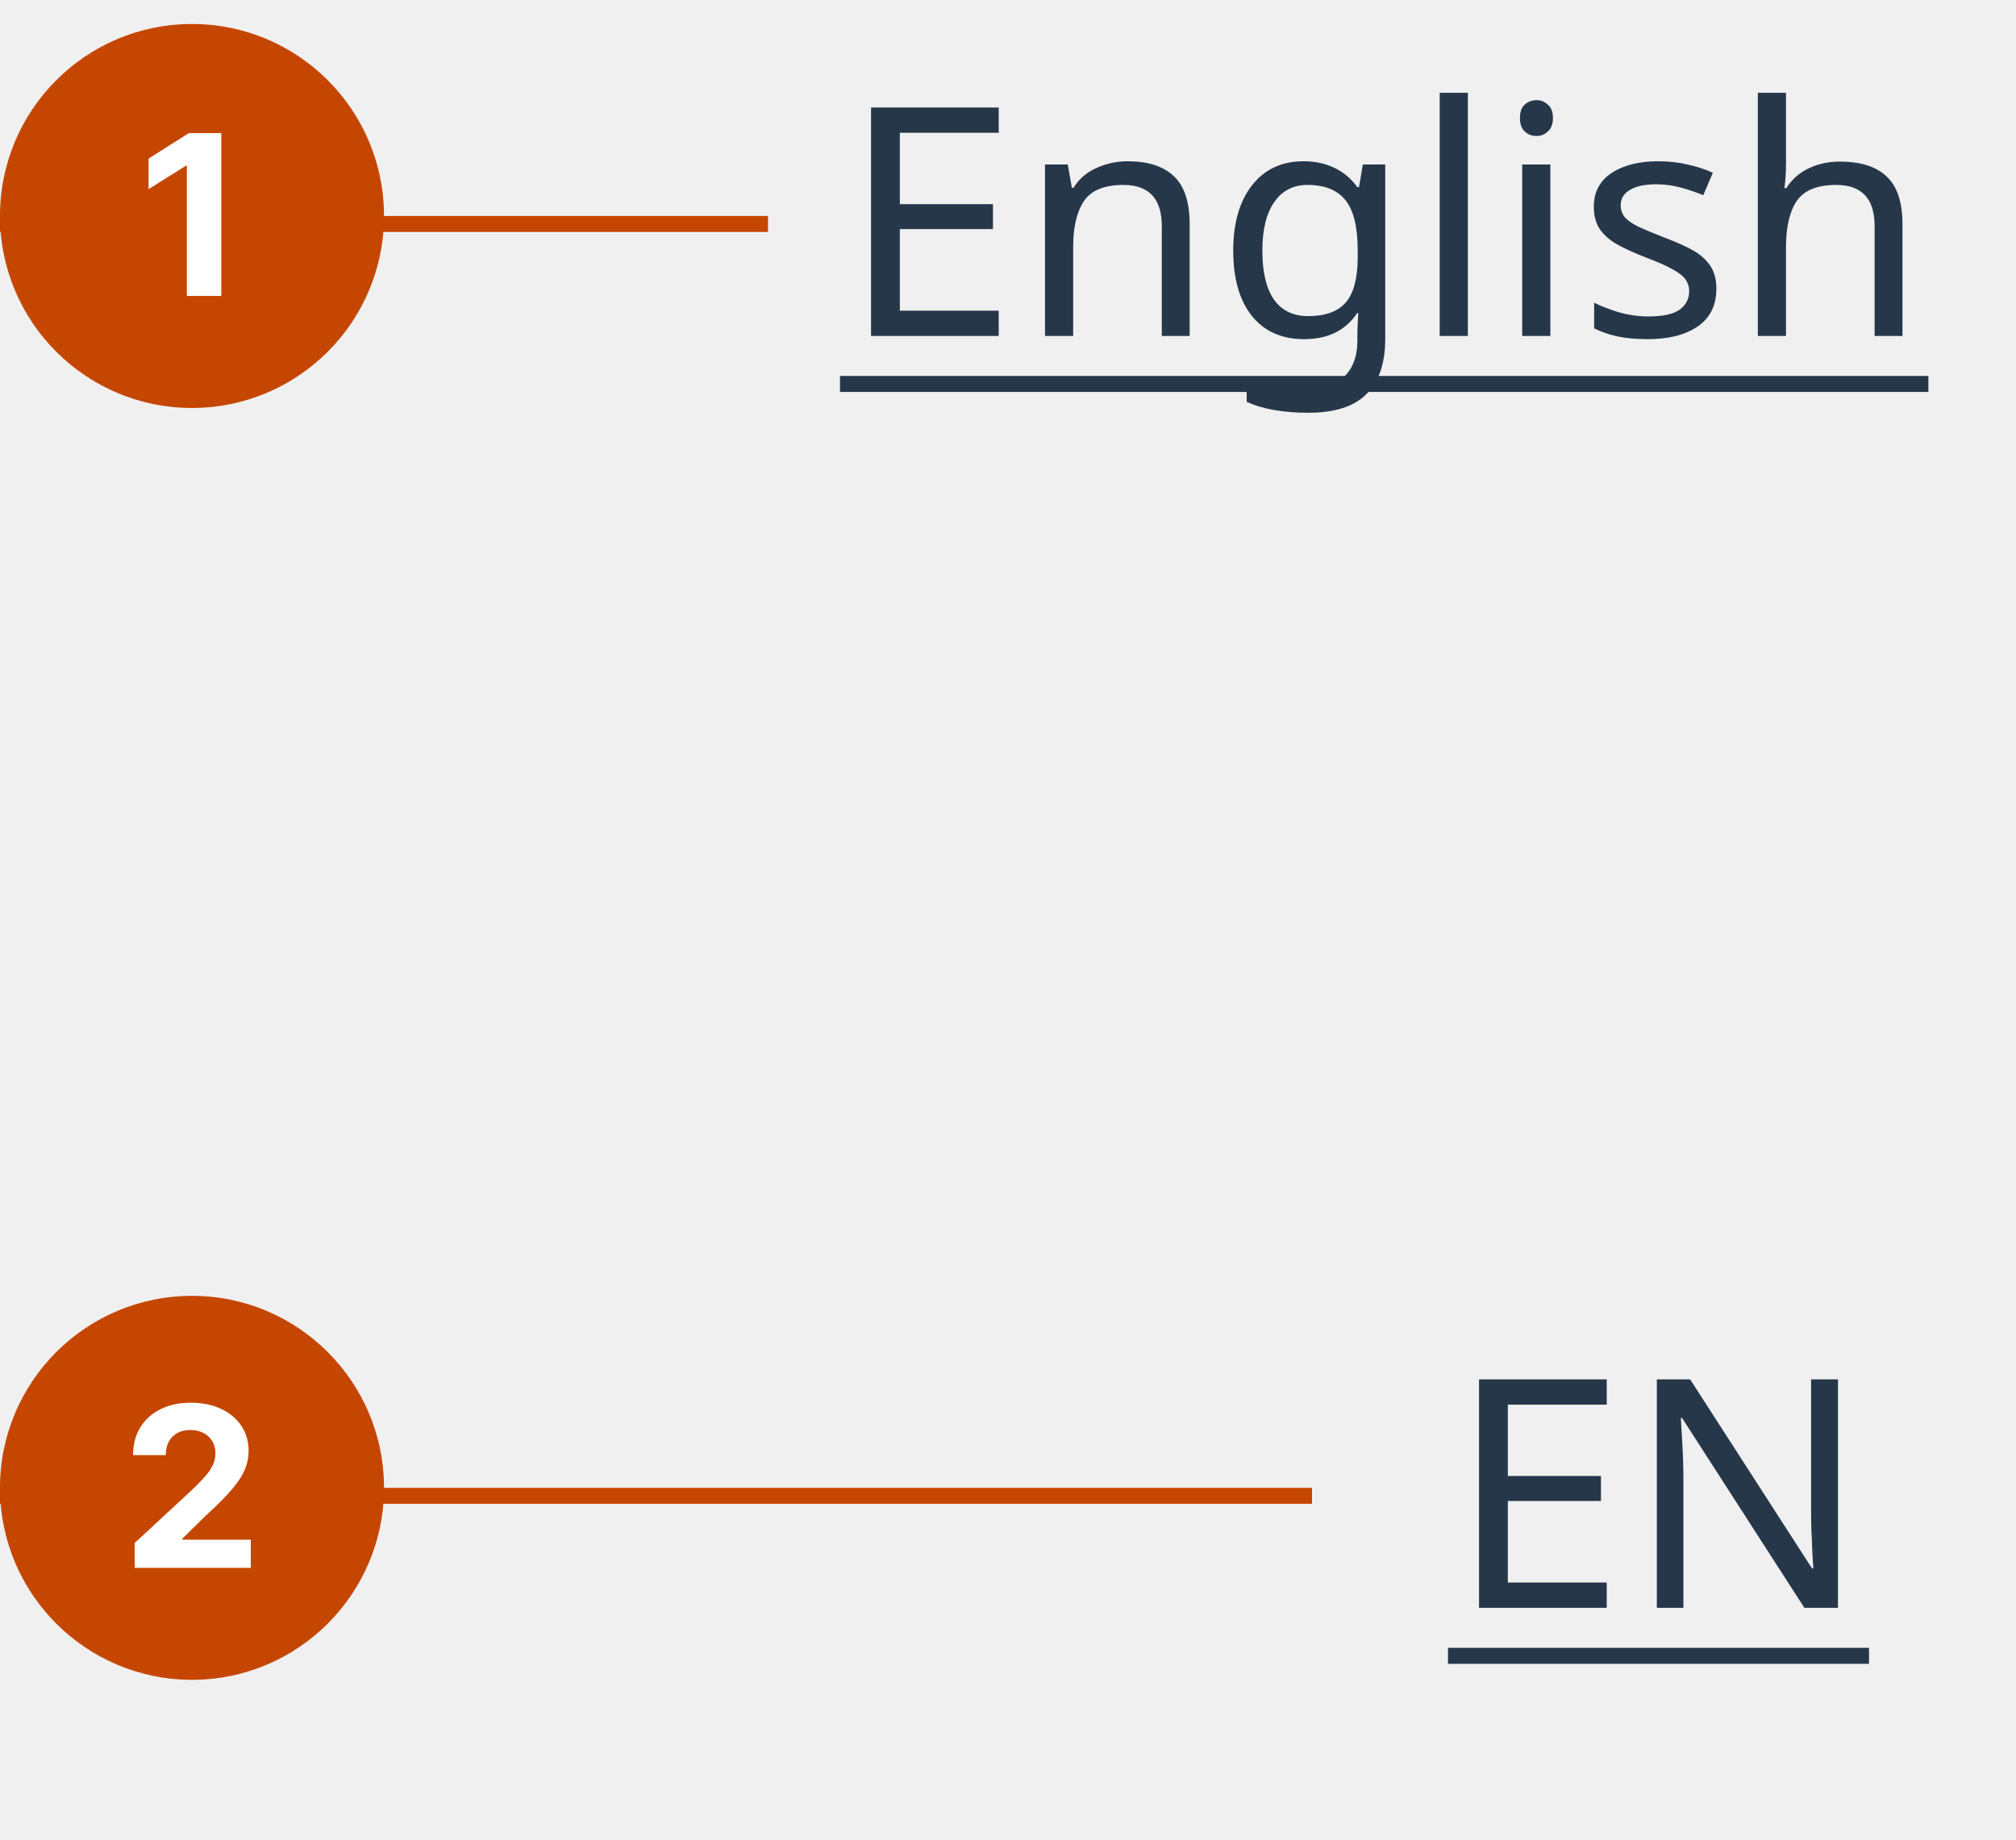
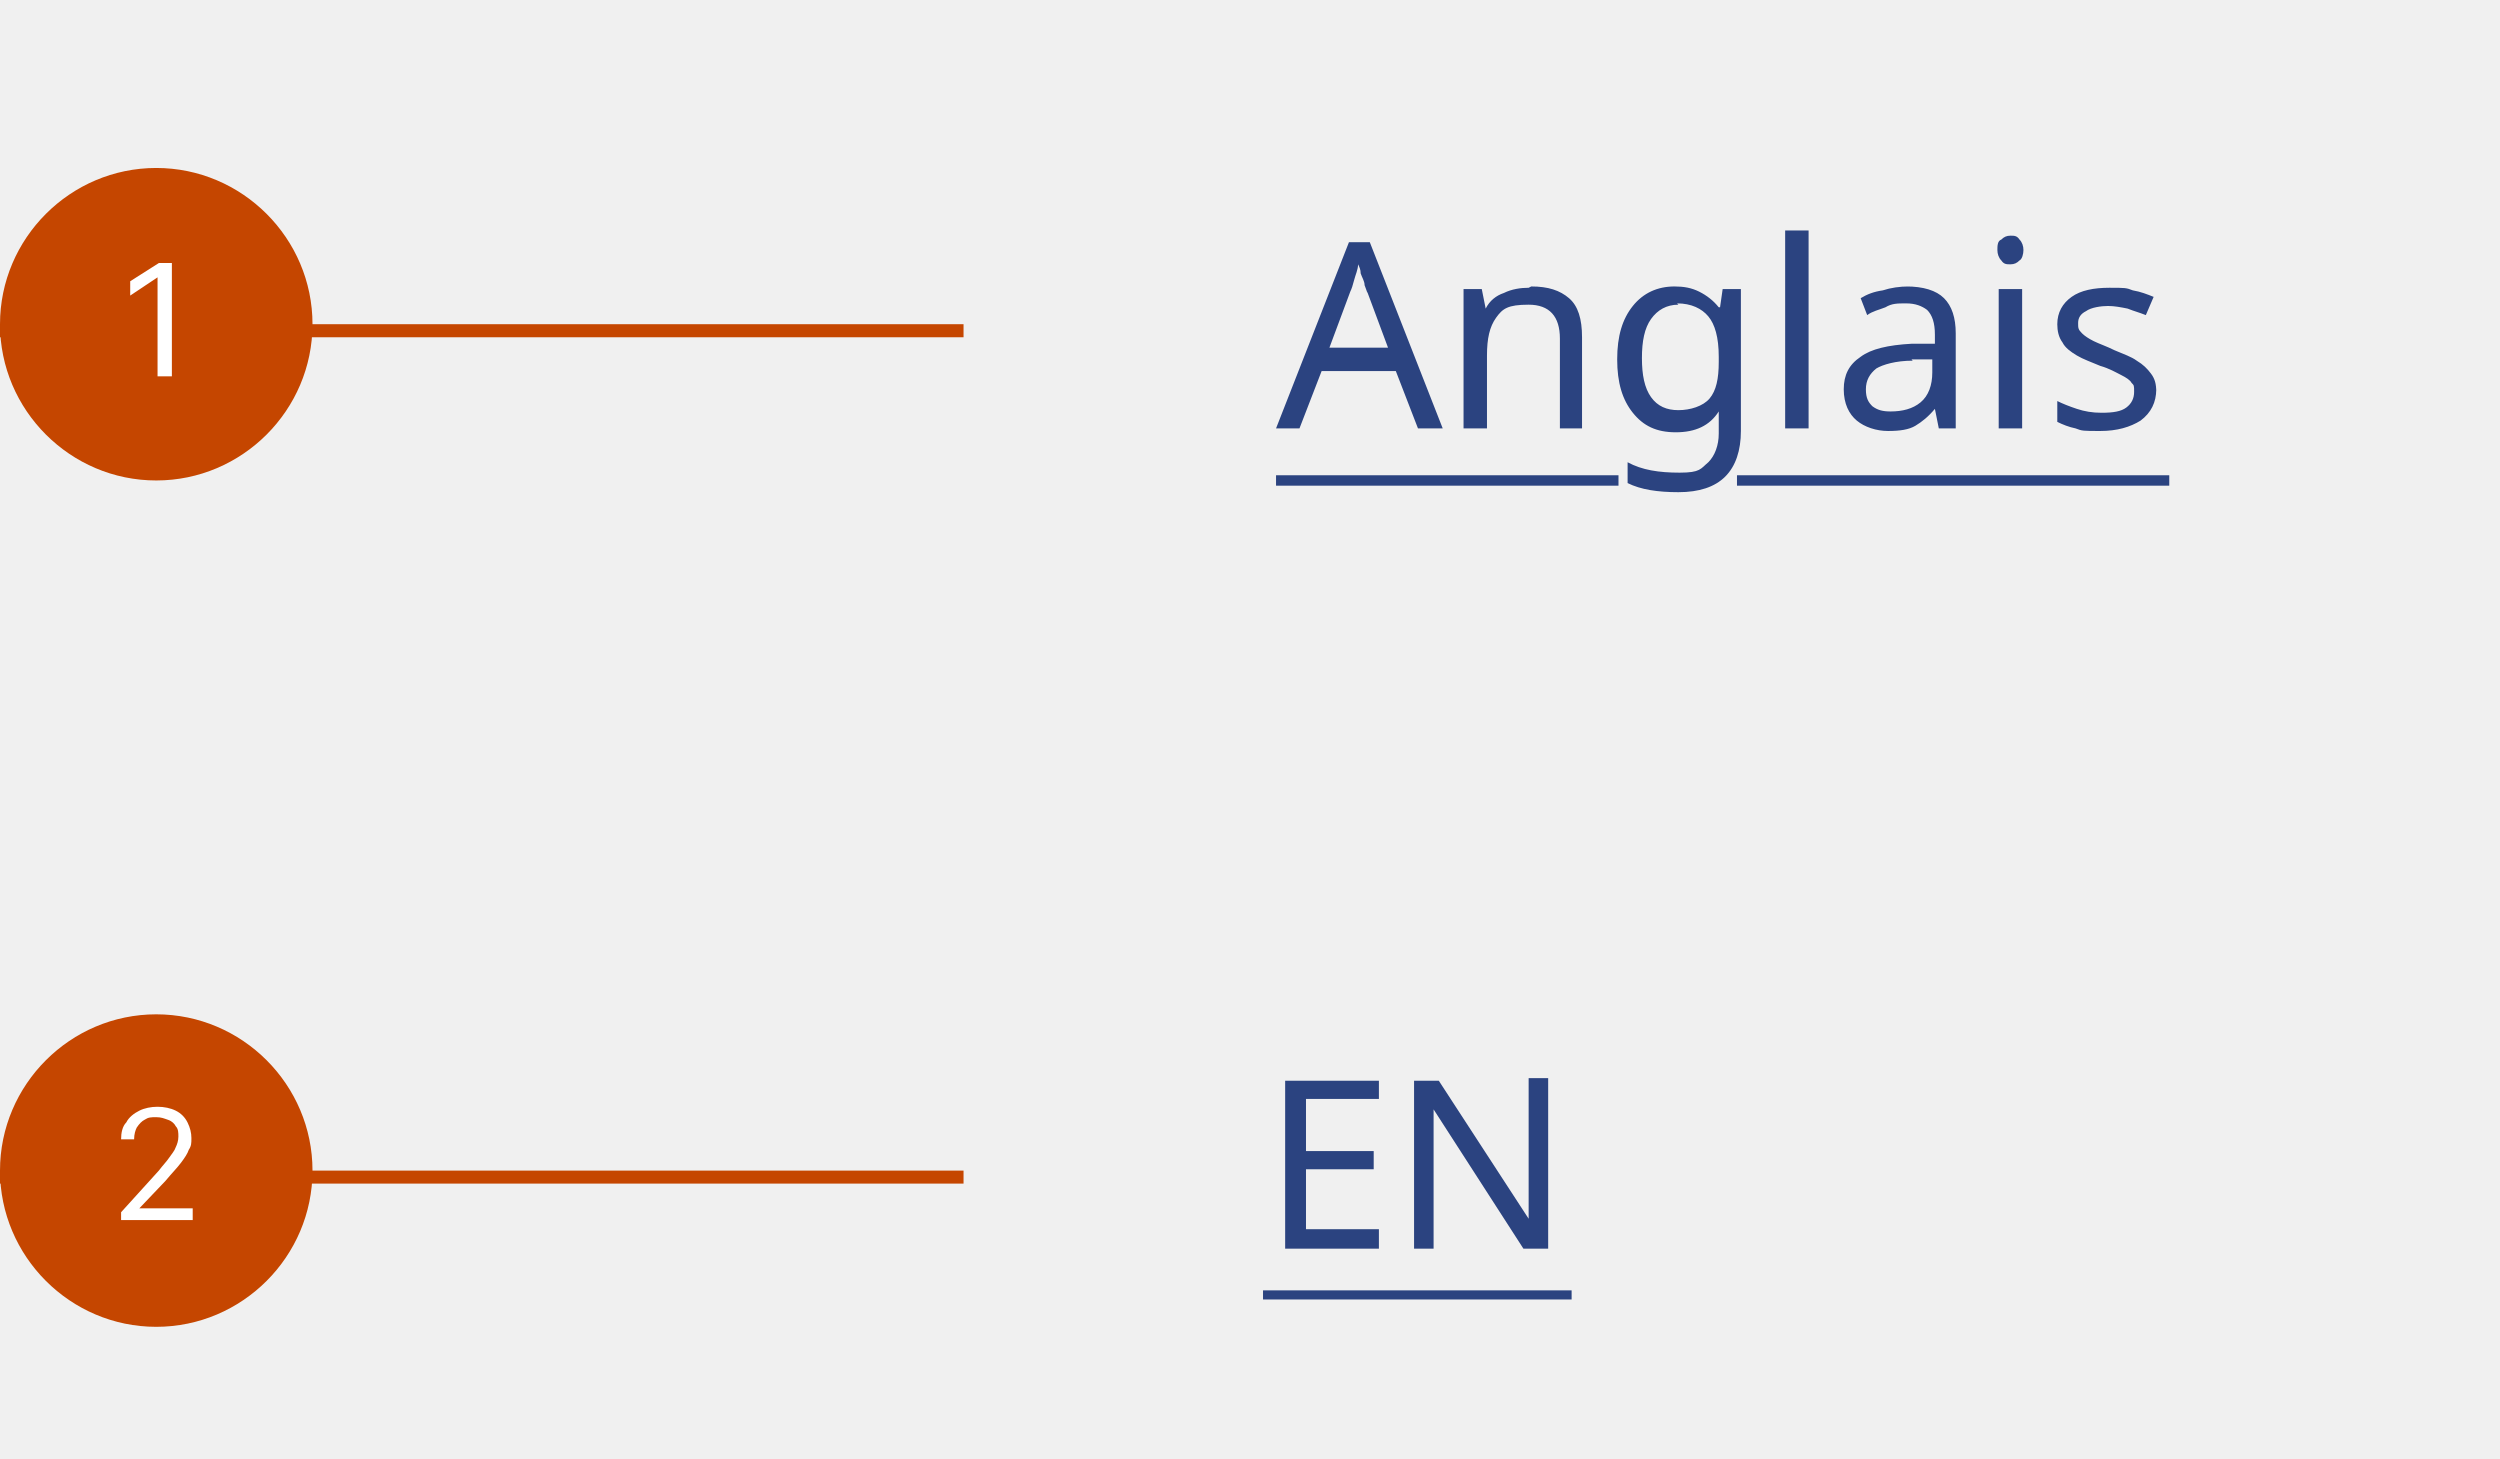
- <svg xmlns="http://www.w3.org/2000/svg" width="126" height="115" viewBox="0 0 126 115" fill="none">
-   <path d="M62.42 21H54.44V6.72H62.42V8.3H56.24V12.76H62.06V14.32H56.24V19.42H62.42V21ZM70.473 10.08C71.753 10.08 72.72 10.393 73.373 11.02C74.027 11.633 74.353 12.633 74.353 14.02V21H72.613V14.14C72.613 12.42 71.813 11.56 70.213 11.56C69.027 11.56 68.207 11.893 67.753 12.56C67.3 13.227 67.073 14.187 67.073 15.44V21H65.313V10.28H66.733L66.993 11.74H67.093C67.44 11.18 67.92 10.767 68.533 10.5C69.147 10.22 69.793 10.08 70.473 10.08ZM81.477 10.08C82.183 10.08 82.817 10.213 83.377 10.48C83.95 10.747 84.437 11.153 84.837 11.7H84.937L85.177 10.28H86.577V21.18C86.577 22.713 86.183 23.867 85.397 24.64C84.623 25.413 83.417 25.8 81.777 25.8C80.203 25.8 78.917 25.573 77.917 25.12V23.5C78.97 24.06 80.29 24.34 81.877 24.34C82.797 24.34 83.517 24.067 84.037 23.52C84.57 22.987 84.837 22.253 84.837 21.32V20.9C84.837 20.74 84.843 20.513 84.857 20.22C84.87 19.913 84.883 19.7 84.897 19.58H84.817C84.097 20.66 82.99 21.2 81.497 21.2C80.11 21.2 79.023 20.713 78.237 19.74C77.463 18.767 77.077 17.407 77.077 15.66C77.077 13.953 77.463 12.6 78.237 11.6C79.023 10.587 80.103 10.08 81.477 10.08ZM81.717 11.56C80.823 11.56 80.13 11.92 79.637 12.64C79.143 13.347 78.897 14.36 78.897 15.68C78.897 17 79.137 18.013 79.617 18.72C80.11 19.413 80.823 19.76 81.757 19.76C82.837 19.76 83.623 19.473 84.117 18.9C84.61 18.313 84.857 17.373 84.857 16.08V15.66C84.857 14.193 84.603 13.147 84.097 12.52C83.59 11.88 82.797 11.56 81.717 11.56ZM91.741 21H89.981V5.8H91.741V21ZM96.037 6.26C96.304 6.26 96.537 6.353 96.737 6.54C96.951 6.713 97.058 6.993 97.058 7.38C97.058 7.753 96.951 8.033 96.737 8.22C96.537 8.407 96.304 8.5 96.037 8.5C95.744 8.5 95.498 8.407 95.297 8.22C95.097 8.033 94.998 7.753 94.998 7.38C94.998 6.993 95.097 6.713 95.297 6.54C95.498 6.353 95.744 6.26 96.037 6.26ZM96.897 10.28V21H95.138V10.28H96.897ZM107.274 18.04C107.274 19.08 106.887 19.867 106.114 20.4C105.34 20.933 104.3 21.2 102.994 21.2C102.247 21.2 101.6 21.14 101.054 21.02C100.52 20.9 100.047 20.733 99.634 20.52V18.92C100.06 19.133 100.574 19.333 101.174 19.52C101.787 19.693 102.407 19.78 103.034 19.78C103.927 19.78 104.574 19.64 104.974 19.36C105.374 19.067 105.574 18.68 105.574 18.2C105.574 17.933 105.5 17.693 105.354 17.48C105.207 17.267 104.94 17.053 104.554 16.84C104.18 16.627 103.64 16.387 102.934 16.12C102.24 15.853 101.647 15.587 101.154 15.32C100.66 15.053 100.28 14.733 100.014 14.36C99.747 13.987 99.614 13.507 99.614 12.92C99.614 12.013 99.98 11.313 100.714 10.82C101.46 10.327 102.434 10.08 103.634 10.08C104.287 10.08 104.894 10.147 105.454 10.28C106.027 10.4 106.56 10.573 107.054 10.8L106.454 12.2C106 12.013 105.527 11.853 105.034 11.72C104.54 11.587 104.034 11.52 103.514 11.52C102.794 11.52 102.24 11.64 101.854 11.88C101.48 12.107 101.294 12.42 101.294 12.82C101.294 13.113 101.38 13.367 101.554 13.58C101.727 13.78 102.014 13.98 102.414 14.18C102.827 14.367 103.374 14.593 104.054 14.86C104.734 15.113 105.314 15.373 105.794 15.64C106.274 15.907 106.64 16.233 106.894 16.62C107.147 16.993 107.274 17.467 107.274 18.04ZM111.624 10.26C111.624 10.793 111.591 11.293 111.524 11.76H111.644C111.991 11.213 112.457 10.8 113.044 10.52C113.644 10.24 114.291 10.1 114.984 10.1C116.291 10.1 117.271 10.413 117.924 11.04C118.577 11.653 118.904 12.647 118.904 14.02V21H117.164V14.14C117.164 12.42 116.364 11.56 114.764 11.56C113.564 11.56 112.737 11.9 112.284 12.58C111.844 13.247 111.624 14.207 111.624 15.46V21H109.864V5.8H111.624V10.26Z" fill="#26374A" />
-   <path d="M52.5 23.5H120.524V24.5H52.5V23.5Z" fill="#26374A" />
-   <path d="M100.42 100.5H92.44V86.22H100.42V87.8H94.24V92.26H100.06V93.82H94.24V98.92H100.42V100.5ZM114.873 100.5H112.773L105.133 88.64H105.053C105.08 89.107 105.113 89.687 105.153 90.38C105.193 91.073 105.213 91.787 105.213 92.52V100.5H103.553V86.22H105.633L113.253 98.04H113.333C113.32 97.827 113.3 97.507 113.273 97.08C113.26 96.653 113.24 96.187 113.213 95.68C113.2 95.173 113.193 94.707 113.193 94.28V86.22H114.873V100.5Z" fill="#26374A" />
-   <path d="M90.5 103H116.813V104H90.5V103Z" fill="#26374A" />
-   <g clip-path="url(#clip0_7175_63)">
-     <rect y="13.5" width="48" height="1" fill="#C54600" />
-     <g clip-path="url(#clip1_7175_63)">
-       <rect y="1.5" width="24" height="24" rx="12" fill="#C54600" />
-       <path d="M13.83 8.318V18.5H11.678V10.361H11.618L9.286 11.823V9.914L11.807 8.318H13.83Z" fill="white" />
+ <svg xmlns="http://www.w3.org/2000/svg" id="Layer_1" version="1.1" width="192" height="112" viewBox="0 0 192 112">
+   <defs>
+     <style>
+       .st0 {
+         fill: none;
+       }
+ 
+       .st1 {
+         fill: #2b4380;
+       }
+ 
+       .st2 {
+         clip-path: url(#clippath-1);
+       }
+ 
+       .st3 {
+         clip-path: url(#clippath-3);
+       }
+ 
+       .st4 {
+         clip-path: url(#clippath-2);
+       }
+ 
+       .st5 {
+         fill: #fff;
+       }
+ 
+       .st6 {
+         fill: #c54600;
+       }
+ 
+       .st7 {
+         clip-path: url(#clippath);
+       }
+     </style>
+     <clipPath id="clippath">
+       <rect class="st0" y="12.9" width="74" height="24" />
+     </clipPath>
+     <clipPath id="clippath-1">
+       <path class="st0" d="M12,12.9h0c6.6,0,12,5.4,12,12s-5.4,12-12,12S0,31.5,0,24.9s5.4-12,12-12Z" />
+     </clipPath>
+     <clipPath id="clippath-2">
+       <rect class="st0" y="77.9" width="74" height="24" />
+     </clipPath>
+     <clipPath id="clippath-3">
+       <path class="st0" d="M12,77.9h0c6.6,0,12,5.4,12,12s-5.4,12-12,12S0,96.5,0,89.9s5.4-12,12-12Z" />
+     </clipPath>
+   </defs>
+   <path class="st1" d="M105.9,95.9h-7.2v-12.9h7.2v1.4h-5.6v4h5.2v1.4h-5.2v4.6h5.6v1.4ZM118.9,95.9h-1.9l-6.9-10.7h0c0,.4,0,.9,0,1.6,0,.6,0,1.3,0,1.9v7.2h-1.5v-12.9h1.9l6.9,10.6h0c0-.2,0-.5,0-.9,0-.4,0-.8,0-1.3,0-.5,0-.9,0-1.3v-7.3h1.5v12.9Z" />
+   <path class="st1" d="M97,99.1h23.7v.7h-23.7v-.7Z" />
+   <path class="st1" d="M108.9,32.9l-1.7-4.4h-5.7l-1.7,4.4h-1.8l5.6-14.3h1.6l5.6,14.3h-1.9ZM105,22.5c0-.1-.1-.3-.2-.6,0-.3-.2-.6-.3-.9,0-.3-.1-.5-.2-.7,0,.4-.2.8-.3,1.2-.1.4-.2.7-.3.9l-1.6,4.3h4.5l-1.6-4.3ZM117.6,22c1.3,0,2.2.3,2.9.9.7.6,1,1.6,1,3v7h-1.7v-6.9c0-1.7-.8-2.6-2.4-2.6s-2,.3-2.5,1c-.5.7-.7,1.6-.7,2.9v5.6h-1.8v-10.7h1.4l.3,1.5h0c.3-.6.8-1,1.4-1.2.6-.3,1.3-.4,1.9-.4ZM128.6,22c.7,0,1.3.1,1.9.4.6.3,1.1.7,1.5,1.2h.1l.2-1.4h1.4v10.9c0,1.5-.4,2.7-1.2,3.5-.8.8-2,1.2-3.6,1.2s-2.9-.2-3.9-.7v-1.6c1.1.6,2.4.8,4,.8s1.6-.3,2.2-.8c.5-.5.8-1.3.8-2.2v-.4c0-.2,0-.4,0-.7,0-.3,0-.5,0-.6h0c-.7,1.1-1.8,1.6-3.3,1.6s-2.5-.5-3.3-1.5c-.8-1-1.2-2.3-1.2-4.1s.4-3.1,1.2-4.1c.8-1,1.9-1.5,3.2-1.5ZM128.9,23.4c-.9,0-1.6.4-2.1,1.1-.5.7-.7,1.7-.7,3s.2,2.3.7,3c.5.7,1.2,1,2.1,1s1.9-.3,2.4-.9c.5-.6.7-1.5.7-2.8v-.4c0-1.5-.3-2.5-.8-3.1-.5-.6-1.3-1-2.4-1ZM138.9,32.9h-1.8v-15.2h1.8v15.2ZM146.4,22c1.3,0,2.3.3,2.9.9.6.6.9,1.5.9,2.7v7.3h-1.3l-.3-1.5h0c-.5.6-1,1-1.5,1.3-.5.3-1.2.4-2.1.4s-1.8-.3-2.4-.8c-.6-.5-1-1.3-1-2.4s.4-1.9,1.3-2.5c.8-.6,2.1-.9,3.9-1h1.8v-.7c0-.9-.2-1.5-.6-1.9-.4-.3-.9-.5-1.6-.5s-1.1,0-1.6.3c-.5.2-1,.3-1.4.6l-.5-1.3c.5-.3,1-.5,1.7-.6.6-.2,1.3-.3,2-.3ZM146.9,27.7c-1.3,0-2.3.3-2.8.6-.5.4-.8.9-.8,1.6s.2,1,.5,1.3c.4.3.8.4,1.4.4.9,0,1.7-.2,2.3-.7.6-.5.9-1.3.9-2.3v-1h-1.6ZM154.4,18.1c.3,0,.5,0,.7.3.2.2.3.5.3.8s-.1.7-.3.8c-.2.2-.4.3-.7.3s-.5,0-.7-.3c-.2-.2-.3-.5-.3-.8s0-.7.3-.8c.2-.2.4-.3.7-.3ZM155.3,22.2v10.7h-1.8v-10.7h1.8ZM165.6,29.9c0,1-.4,1.8-1.2,2.4-.8.5-1.8.8-3.1.8s-1.4,0-1.9-.2c-.5-.1-1-.3-1.4-.5v-1.6c.4.2.9.4,1.5.6.6.2,1.2.3,1.9.3.9,0,1.5-.1,1.9-.4.4-.3.6-.7.6-1.2s0-.5-.2-.7c-.1-.2-.4-.4-.8-.6-.4-.2-.9-.5-1.6-.7-.7-.3-1.3-.5-1.8-.8-.5-.3-.9-.6-1.1-1-.3-.4-.4-.9-.4-1.4,0-.9.4-1.6,1.1-2.1.7-.5,1.7-.7,2.9-.7s1.3,0,1.8.2c.6.1,1.1.3,1.6.5l-.6,1.4c-.5-.2-.9-.3-1.4-.5-.5-.1-1-.2-1.5-.2s-1.3.1-1.7.4c-.4.2-.6.5-.6.9s0,.5.3.8c.2.2.5.4.9.6.4.2,1,.4,1.6.7.7.3,1.3.5,1.7.8.5.3.8.6,1.1,1,.3.4.4.8.4,1.4Z" />
+   <path class="st1" d="M98,36.5h26.3v.8h-26.3v-.8ZM133.4,36.5h33.2v.8h-33.2v-.8Z" />
+   <g class="st7">
+     <g>
+       <rect class="st6" y="24.9" width="74" height="1" />
+       <g class="st2">
+         <g>
+           <path class="st6" d="M12,12.9h0c6.6,0,12,5.4,12,12h0c0,6.6-5.4,12-12,12h0c-6.6,0-12-5.4-12-12h0c0-6.6,5.4-12,12-12Z" />
+           <path class="st5" d="M13.2,20.2v8.7h-1.1v-7.6h0l-2.1,1.4v-1.1l2.2-1.4h1.1Z" />
+         </g>
+       </g>
    </g>
  </g>
-   <g clip-path="url(#clip2_7175_63)">
-     <rect y="93" width="82" height="1" fill="#C54600" />
-     <g clip-path="url(#clip3_7175_63)">
-       <rect y="81" width="24" height="24" rx="12" fill="#C54600" />
-       <path d="M8.416 98V96.449L12.04 93.093C12.349 92.795 12.607 92.526 12.816 92.288C13.028 92.049 13.189 91.815 13.298 91.587C13.408 91.355 13.462 91.104 13.462 90.836C13.462 90.538 13.394 90.281 13.258 90.065C13.123 89.847 12.937 89.679 12.702 89.563C12.466 89.444 12.2 89.384 11.901 89.384C11.59 89.384 11.318 89.447 11.086 89.573C10.854 89.699 10.675 89.88 10.549 90.115C10.423 90.35 10.36 90.63 10.36 90.955H8.317C8.317 90.289 8.467 89.711 8.769 89.22C9.071 88.73 9.493 88.35 10.037 88.082C10.58 87.813 11.207 87.679 11.916 87.679C12.645 87.679 13.28 87.808 13.82 88.067C14.364 88.322 14.786 88.677 15.088 89.131C15.39 89.585 15.54 90.105 15.54 90.692C15.54 91.076 15.464 91.456 15.312 91.83C15.163 92.205 14.896 92.621 14.511 93.078C14.127 93.532 13.585 94.077 12.886 94.714L11.399 96.171V96.24H15.675V98H8.416Z" fill="white" />
+   <g class="st4">
+     <g>
+       <rect class="st6" y="89.9" width="74" height="1" />
+       <g class="st3">
+         <g>
+           <path class="st6" d="M12,77.9h0c6.6,0,12,5.4,12,12h0c0,6.6-5.4,12-12,12h0c-6.6,0-12-5.4-12-12h0c0-6.6,5.4-12,12-12Z" />
+           <path class="st5" d="M9.3,93.9v-.8l2.9-3.2c.3-.4.6-.7.8-1,.2-.3.4-.5.5-.8.1-.2.2-.5.2-.8s0-.6-.2-.8c-.1-.2-.3-.4-.6-.5-.3-.1-.5-.2-.9-.2s-.6,0-.9.2c-.2.1-.4.3-.6.6-.1.2-.2.5-.2.9h-1c0-.5.1-1,.4-1.3.2-.4.6-.7,1-.9.4-.2.9-.3,1.4-.3s1,.1,1.4.3c.4.2.7.5.9.9.2.4.3.8.3,1.2s0,.6-.2.9c-.1.3-.3.6-.6,1-.3.4-.7.8-1.2,1.4l-2,2.1h0c0,0,4.1,0,4.1,0v.9h-5.5Z" />
+         </g>
+       </g>
    </g>
  </g>
-   <defs>
-     <clipPath id="clip0_7175_63">
-       <rect width="48" height="24" fill="white" transform="translate(0 1.5)" />
-     </clipPath>
-     <clipPath id="clip1_7175_63">
-       <rect y="1.5" width="24" height="24" rx="12" fill="white" />
-     </clipPath>
-     <clipPath id="clip2_7175_63">
-       <rect width="82" height="24" fill="white" transform="translate(0 81)" />
-     </clipPath>
-     <clipPath id="clip3_7175_63">
-       <rect y="81" width="24" height="24" rx="12" fill="white" />
-     </clipPath>
-   </defs>
</svg>
